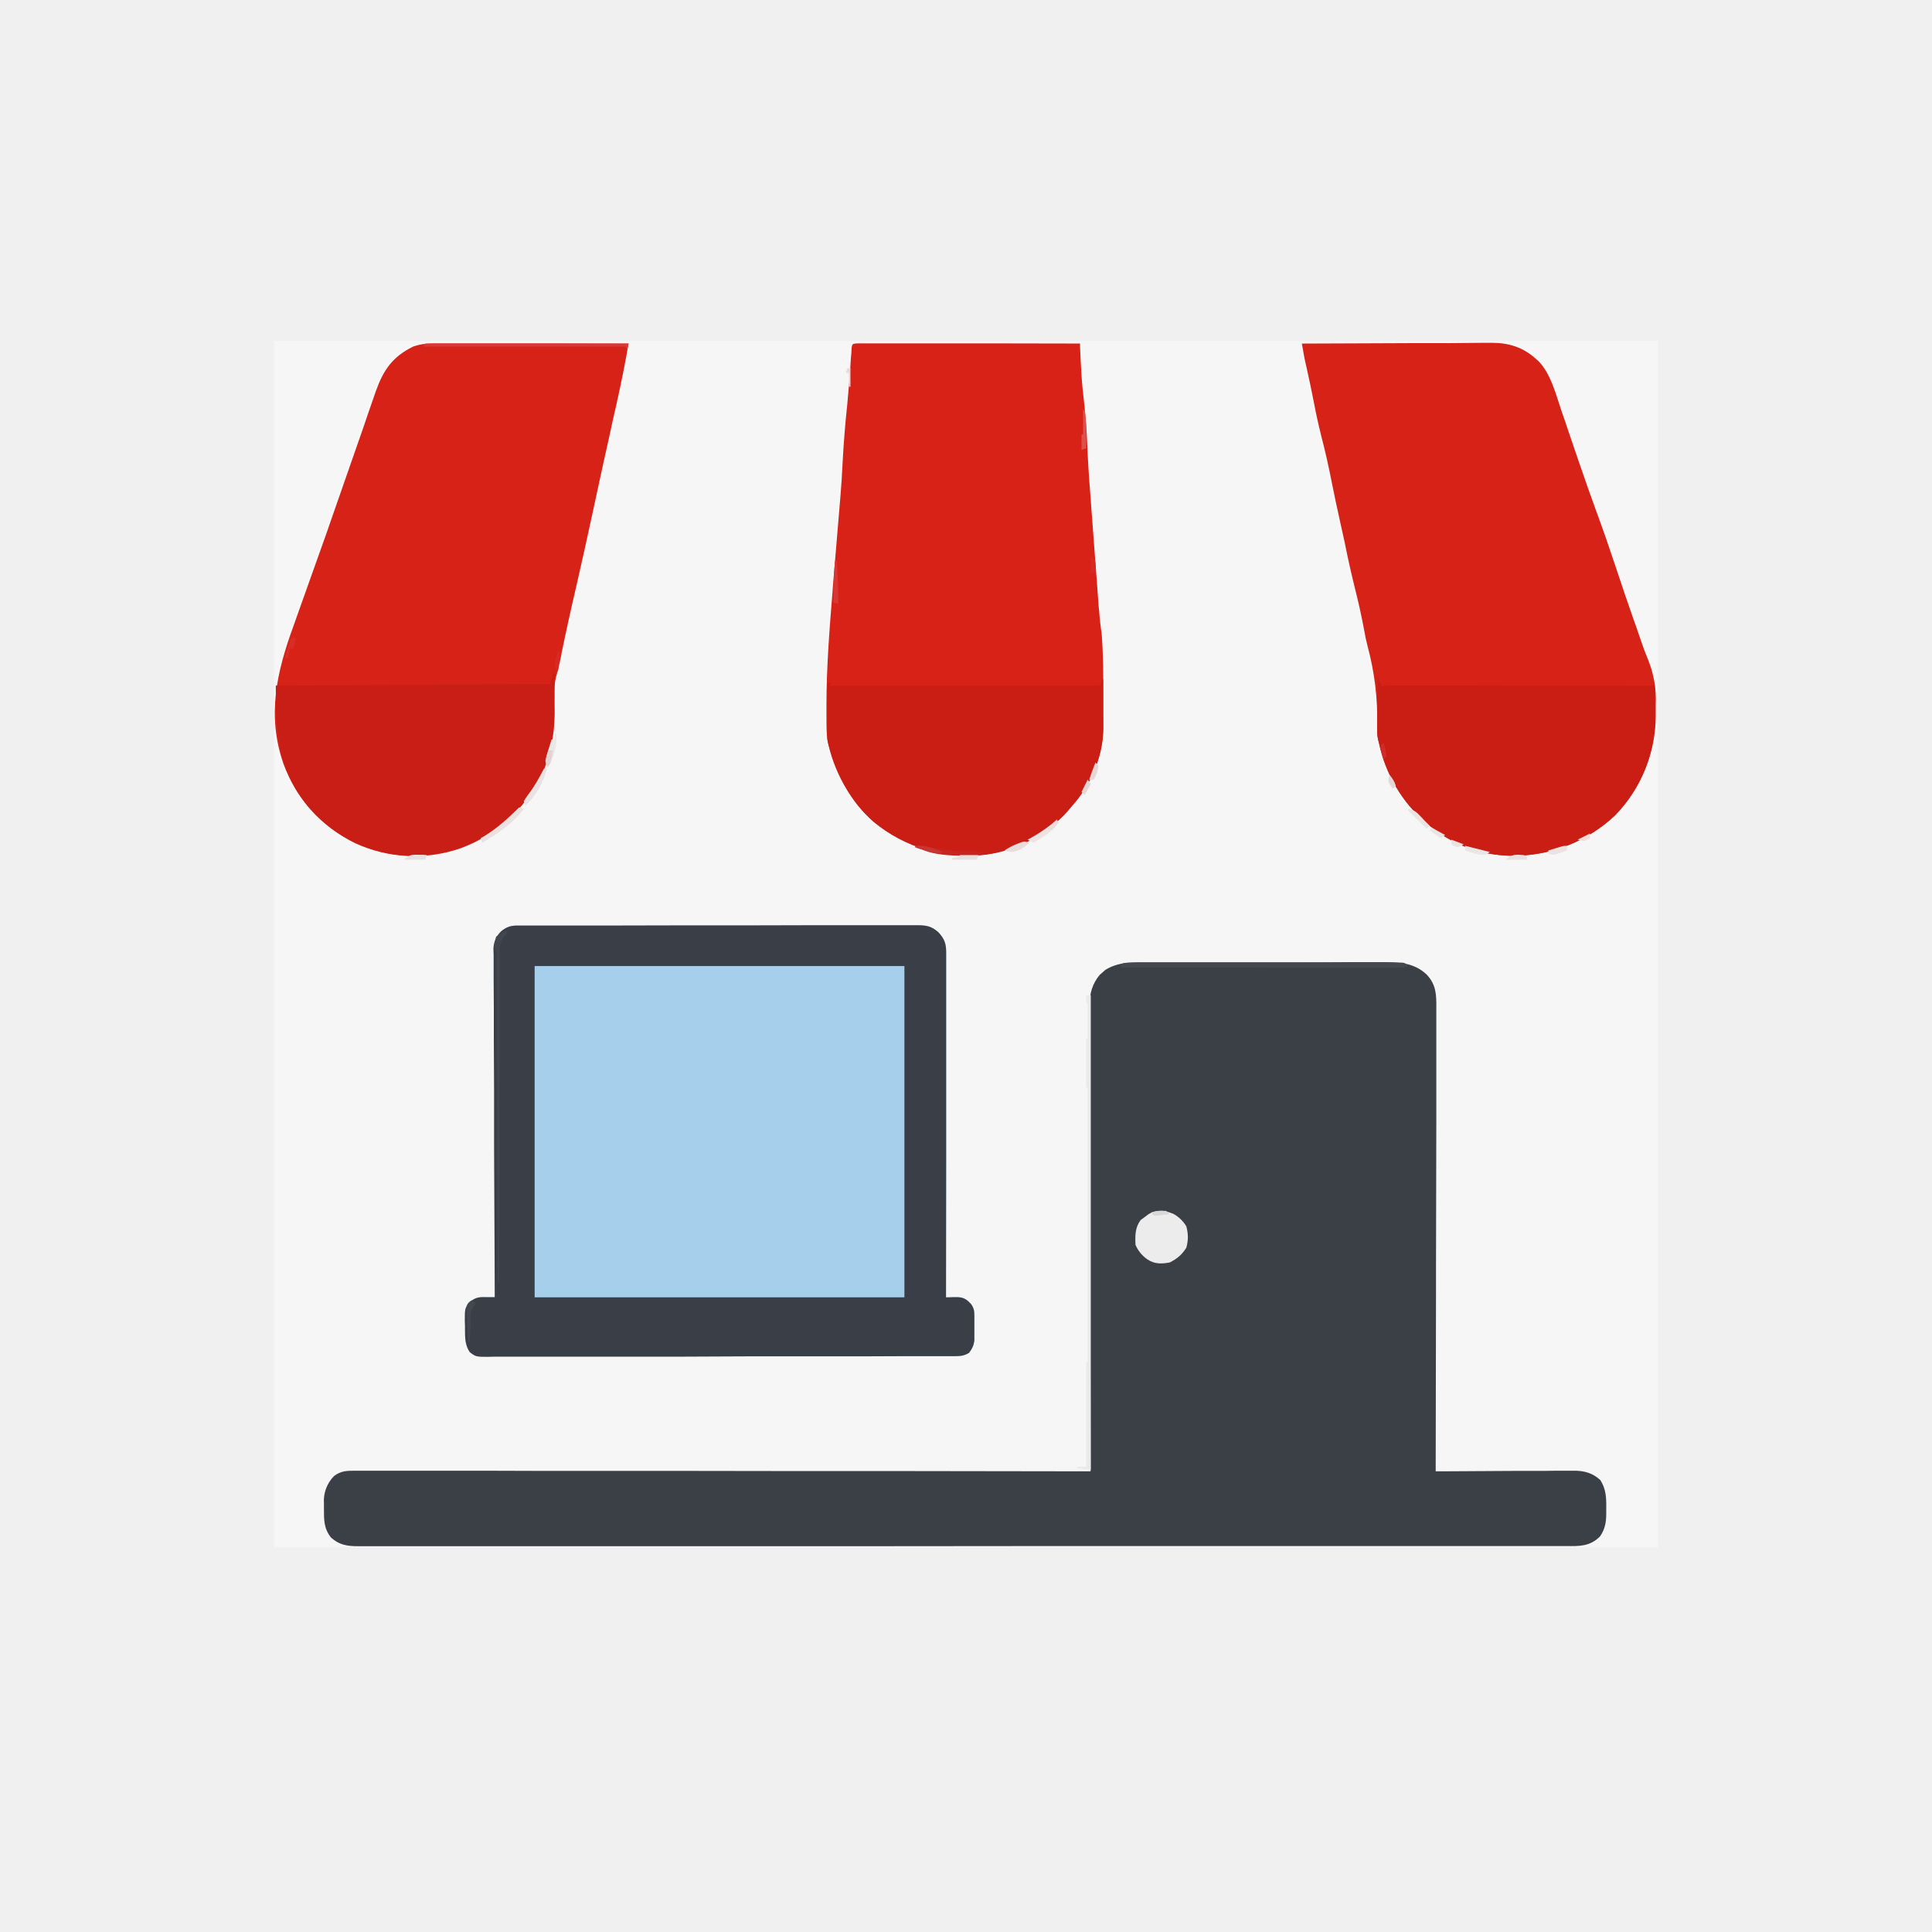
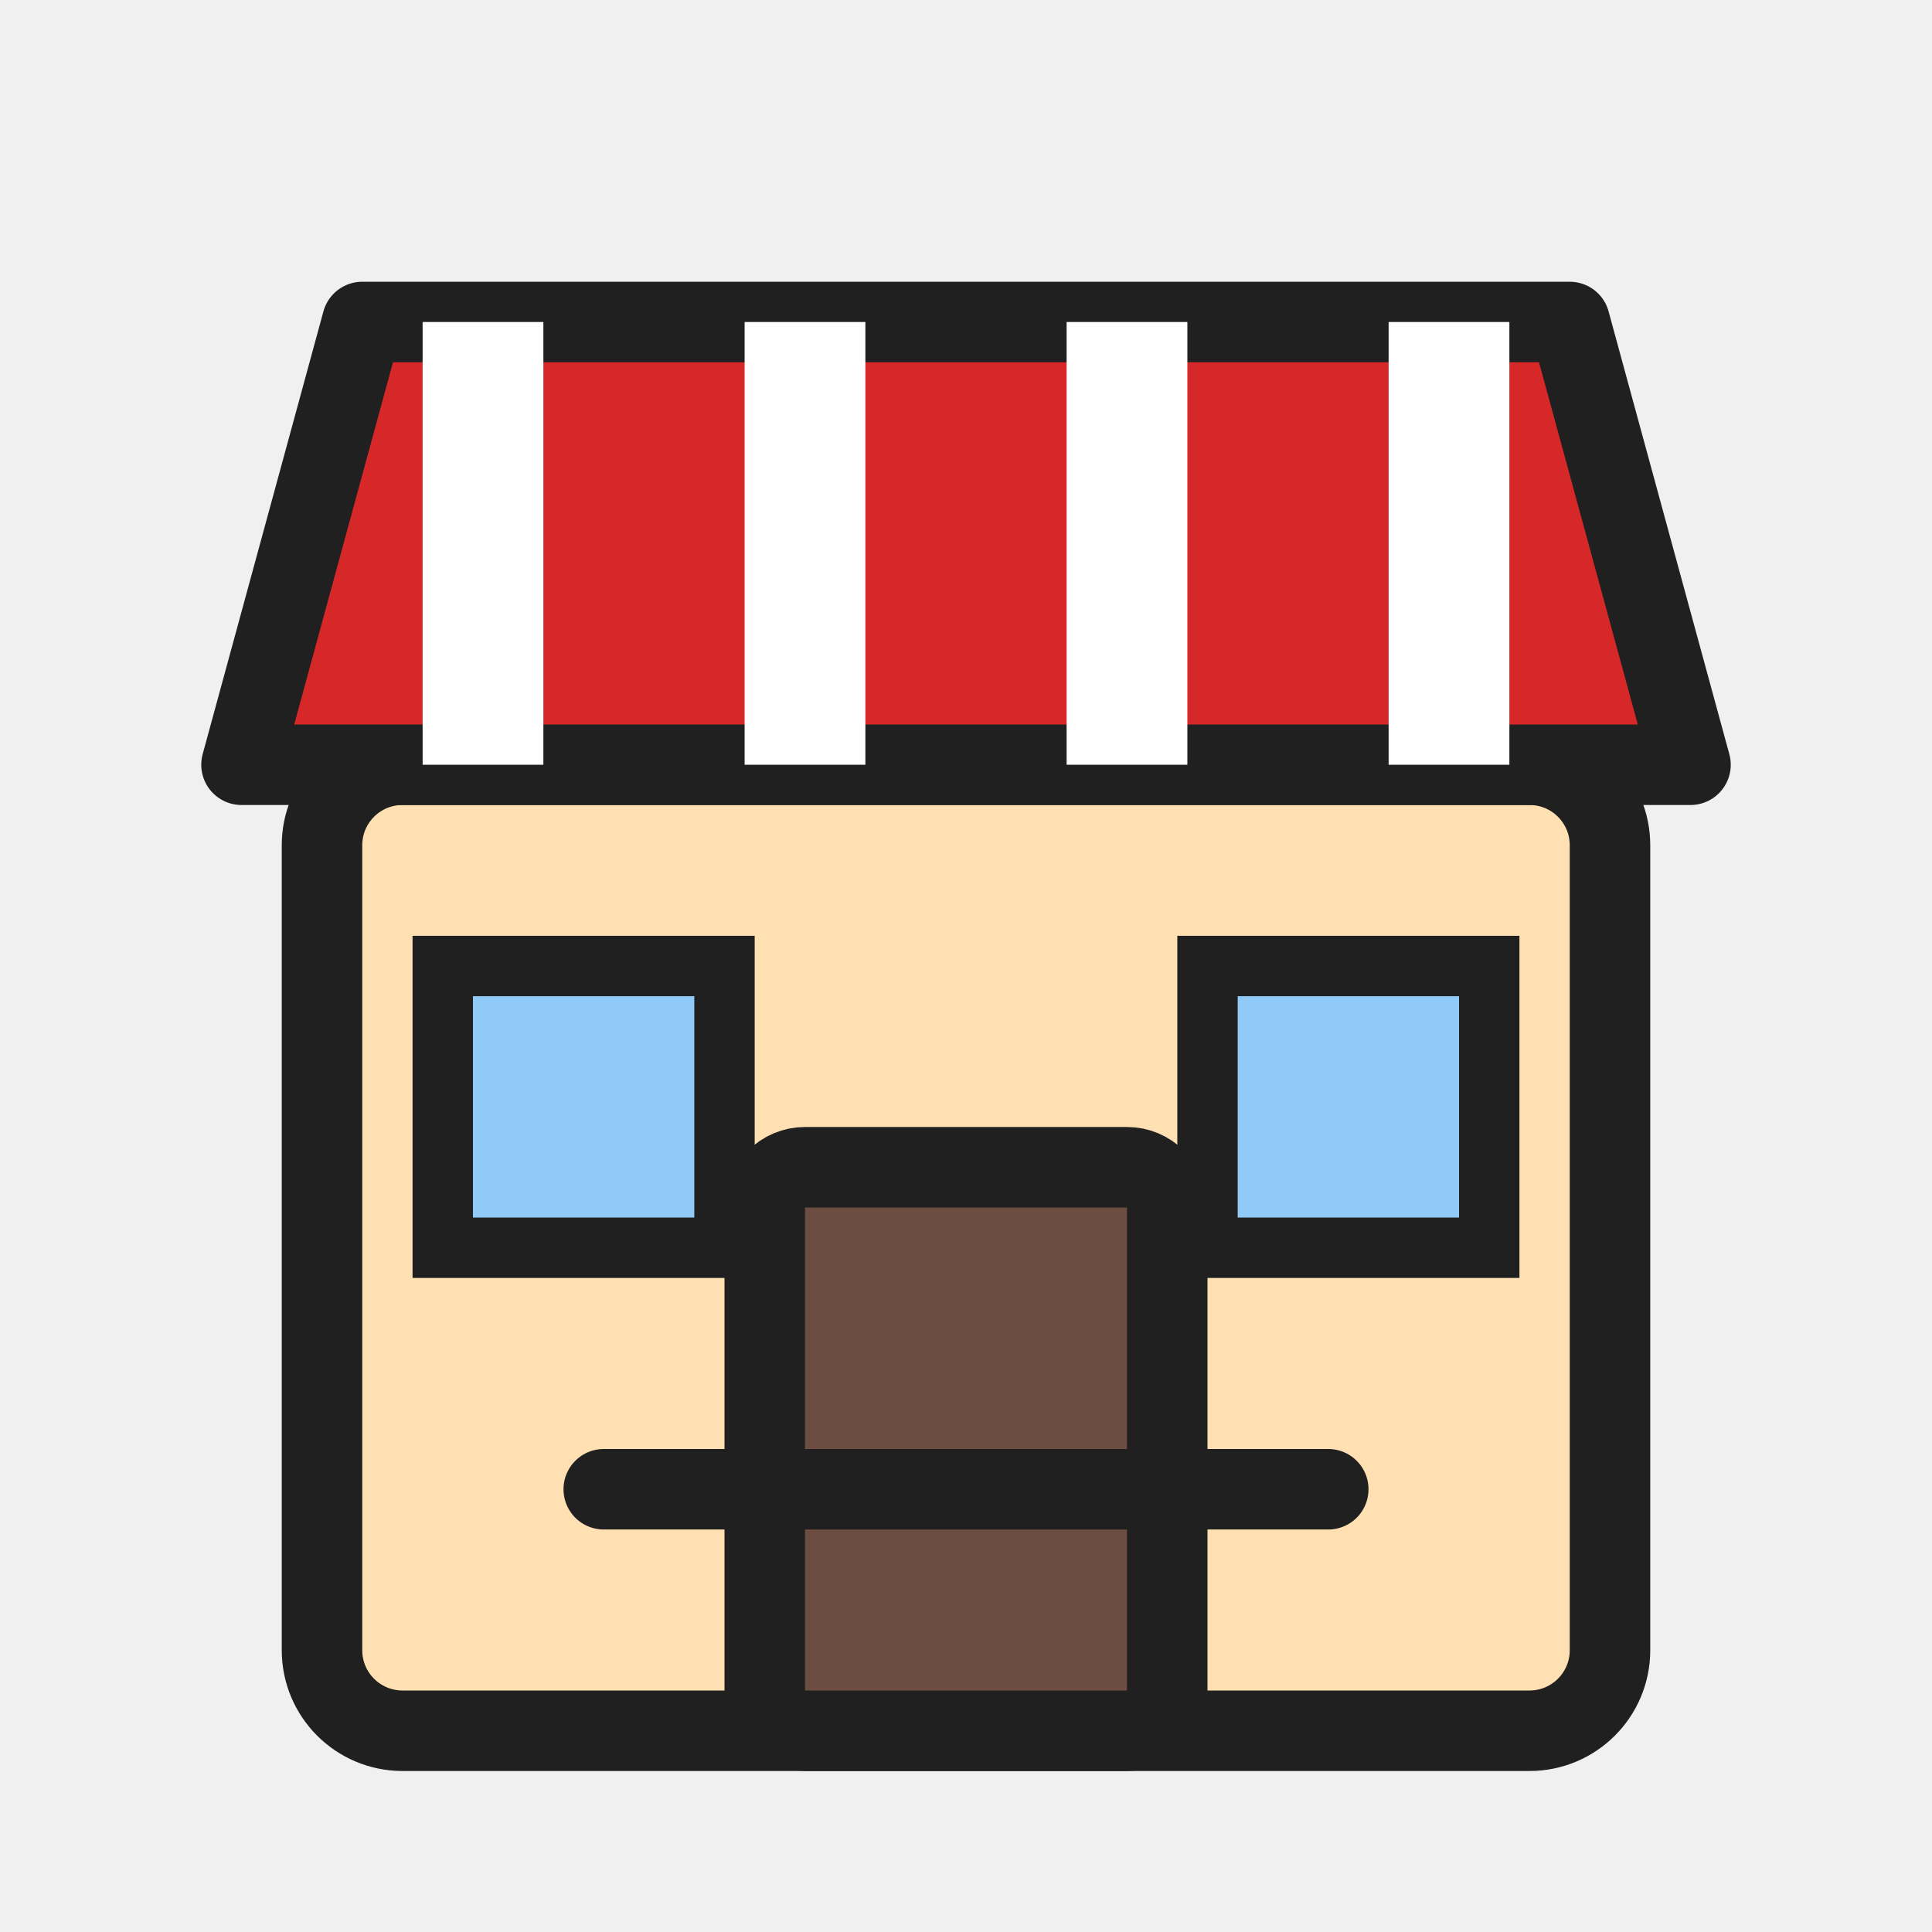
- <svg xmlns="http://www.w3.org/2000/svg" xml:space="preserve" style="fill-rule:evenodd;clip-rule:evenodd;stroke-linejoin:round;stroke-miterlimit:2" viewBox="0 0 1254 1254">
-   <path d="M0 0h1254v1254H0z" style="fill:#f6f6f6;fill-rule:nonzero" transform="matrix(.71626 0 0 .62442 177.806 221.386)" />
-   <path d="M0 0h115.5l15.2-.1H150c11 0 20.7.1 29.2 7.9 6.4 6.7 6.5 13.3 6.4 22.2v74.8l-.1 46.8-.1 45.4v16.8l-.2 116.6h3.7l33.9-.2 17.4-.1H257l6.4-.1h11.7c6.6 0 12 1.5 17 6.1 3.7 6 3.9 11.4 3.8 18.3v3.2c0 5.8-.7 10.1-4 15-6.6 6.6-13.2 6.4-22.1 6.3h-335l-113.6.1H-514c-7.2 0-12.3-.7-17.8-5.6-4.7-5.9-4.6-11.5-4.6-18.9v-3.1a23 23 0 0 1 6.6-18c4.3-3.2 8-3.4 13.2-3.4h82.4l32.5.1h85l70.6.1h70.6l136.7.2v-2l-.2-133.7v-45.2l-.1-46.4V74.5l-.1-19.7V27.6a27 27 0 0 1 6.3-19.4l1.8-1.6 1.9-1.7C-20.1-.7-10.3 0 0 0" style="fill:#3b3f46;fill-rule:nonzero" transform="translate(746.662 624.596)" />
-   <path d="M0 0h64.1l45-.1h44.2l40.4-.1h65.7c6 0 9.3.5 13.9 4.5 3.9 4.2 5.1 7.3 5.1 13v139.1l-.1 84.9h2l2.8-.1h2.7c4.2.1 6.4 1.8 9 4.8 1.8 2.8 1.9 4.5 1.9 7.7v15.8c-.5 3.3-1.4 5.1-3.4 7.8-3.2 2-5.7 2.2-9.5 2.2h-33.3l-25.5.1h-74l-46 .2H-15l-3.7.1c-8.1 0-8.1 0-12.1-3-3.6-5.4-3-10.8-3.1-17l-.1-3.2c0-7.7 0-7.7 2.2-11.5 4-3.5 6.1-4.2 11.4-4h5.8v-3.5l-.4-95.2v-35.7l-.2-34.5V53l-.1-18.3V19l-.1-2.8a16 16 0 0 1 5.1-12.6C-7 1-4.4 0 0 0" style="fill:#a6cfec;fill-rule:nonzero" transform="translate(335.723 600.743)" />
-   <path d="M0 0h77.4l49 .1-1 5.3-.5 3q-4 21.3-9 42.5l-1.4 6.6-5.2 23.5-6 27.7q-5.3 24.7-11 49.6-5 21.3-9.4 42.7l-.4 2.3-.9 4.2q-1 4.6-2.3 9-1.4 5.9-1.1 11.7v7.1a99 99 0 0 1-6.8 41.8l-1 2.1a95 95 0 0 1-53 48.5 92 92 0 0 1-68.3-3.2A94 94 0 0 1-97.6 273c-11-31.7-4.4-59.9 6.7-90.2l4.5-12.7 7.2-20.2 10.4-29.2.8-2.4 13.5-38.7 9-25.8 2.6-7.7 4.1-11.8 1.1-3.2c5-13.9 10.8-22.4 24.2-29C-9 .5-4.9 0 0 0" style="fill:#d72218;fill-rule:nonzero" transform="translate(281.613 222.88)" />
-   <path d="m0 0 51.5-.2 23.8-.1h20.9l23.3-.2h3.7c11.2 0 20.4 2.9 28.8 10.5l1.6 1.4c8.2 8.4 11.5 22.4 15.2 33.2l2 5.7 2 6 7 20.5.7 2a1377 1377 0 0 0 11.1 31.4q6 16.3 11.4 32.7 6.2 18.8 12.8 37.6l1 2.7 1.8 5.3 1.8 5.2q2 6 4.4 11.7a69 69 0 0 1 4.9 28.8v7a93 93 0 0 1-26.5 65.1 96 96 0 0 1-68.2 26.1A84 84 0 0 1 83 313l-2.5-2A94 94 0 0 1 50 259l-.5-1.7c-.7-3.2-.6-6.4-.6-9.7a182 182 0 0 0-6.2-51 115 115 0 0 1-2.3-10.8q-2.5-13.3-5.8-26.3a675 675 0 0 1-6.8-30.4l-3.2-14.5Q22 103 19.6 91q-3.1-16-7.2-31.8-2.6-10.4-4.6-21-2.2-11.3-4.7-22.4l-.8-3.5L1.6 9z" style="fill:#d72218;fill-rule:nonzero" transform="translate(845 223)" />
-   <path d="M0 0h89.8l54.8.1v2l.4 9 .2 3.2q.5 11.5 1.9 22.8 1.4 12.2 2 24.4.7 19 2.3 38l.5 7 1.1 14.7 1.4 18.7 1.1 14.5.5 6.9.7 9.6.3 2.8q.5 7.3 1.6 14.4c1.1 13.6 1.1 27.2 1.1 40.8V249a79 79 0 0 1-21.1 52.1l-1.7 2a87 87 0 0 1-53.4 28.7 96 96 0 0 1-73-21.4c-15.2-13-23.4-30.4-29-49.3l-.5-1.7c-1.3-6.8-.9-14.3-1-21.3v-3c0-25 2-49.8 4-74.6l.2-3 4.8-57.3q1-11.5 1.5-23 1-18.8 3-37.4Q-5 24.5-4.1 9.2l.3-3.2.1-2.8C-3.3.2-3 .2 0 0" style="fill:#d82218;fill-rule:nonzero" transform="translate(556.419 222.877)" />
-   <path d="M0 0h64.1l45-.1h44.2l40.4-.1h65.7c6 0 9.3.5 13.9 4.5 3.9 4.2 5.1 7.3 5.1 13v139.1l-.1 84.9h2l2.8-.1h2.7c4.2.1 6.4 1.8 9 4.8 1.8 2.8 1.9 4.5 1.9 7.7v15.8c-.5 3.3-1.4 5.1-3.4 7.8-3.2 2-5.7 2.2-9.5 2.2h-33.3l-25.5.1h-74l-46 .2H-15l-3.7.1c-8.1 0-8.1 0-12.1-3-3.6-5.4-3-10.8-3.1-17l-.1-3.2c0-7.7 0-7.7 2.2-11.5 4-3.5 6.1-4.2 11.4-4h5.8v-3.5l-.4-95.2v-35.7l-.2-34.5V53l-.1-18.3V19l-.1-2.8a16 16 0 0 1 5.1-12.6C-7 1-4.4 0 0 0m11.3 26.3v215h240v-215z" style="fill:#3a3e46;fill-rule:nonzero" transform="translate(335.723 600.743)" />
-   <path d="M0 0h1L.9 17.3V23c0 27.7-8.5 50-27.8 70a94 94 0 0 1-67.8 25.4 90 90 0 0 1-62.7-29.9C-178.6 64.2-180 40-180 8L-2 7z" style="fill:#c91e15;fill-rule:nonzero" transform="translate(359 437)" />
-   <path d="M0 0q1.8 3.4 3 7l1-1 6.7-.1h43.1L94 6h65.2l5 .1H175c3 .1 3 .1 5-1.1l.2 13.6.1 4.7a92 92 0 0 1-26.1 67A96 96 0 0 1 86 116.4 84 84 0 0 1 34 97l-2.5-2A94 94 0 0 1 1 43l-.5-2q-.7-3-.6-6V13.7z" style="fill:#ca1e15;fill-rule:nonzero" transform="translate(894 439)" />
-   <path d="M0 0h1v21.8l.1 8v2.5C1.1 50.5-7.8 69.6-20 83l-1.6 2a87 87 0 0 1-53.5 28.7 96 96 0 0 1-73-21.4A97 97 0 0 1-178 39l-.1-8.5V15l.1-13h2v2H-1z" style="fill:#ca1e15;fill-rule:nonzero" transform="translate(715 441)" />
-   <path d="M0 0a22 22 0 0 1 8.9 8.4c1.3 5 1.3 8.9 0 13.8-2.9 4.6-6 7.2-10.8 9.6-5.3 1-9.9 1.1-14.5-2a22 22 0 0 1-7.7-9.4c-.3-6-.3-11.3 3.3-16.1l2.7-2L-16 .7c5-3.3 10.6-3 16-.6" style="fill:#ececec;fill-rule:nonzero" transform="translate(761.125 787.625)" />
-   <path d="M0 0h100.9l25.6-.1h44.2c4.9 0 4.9 0 7.1 2.2-3 1.5-6 1.2-9.2 1.2H93.7l-33.3-.1H-8.2l-1-2C-6.2-.4-3.2 0 0 0" style="fill:#444850;fill-rule:nonzero" transform="translate(736.174 624.866)" />
-   <path d="M0 0h3v308l-9-1v-1h6v-68h1V60H0V28h1V5H0z" style="fill:#e9eaea;fill-rule:nonzero" transform="translate(705 646)" />
-   <path d="M0 0h132l-1 4-1-2H-1z" style="fill:#d73938;fill-rule:nonzero" transform="translate(276 223)" />
-   <path d="m0 0 2 1-2.5 2.4c-3.3 4-3.2 7.7-3.1 12.7v18.4l-.1 17.7v18.6l-.2 75L-4 228h-1v-3.4l-.3-81-.2-39.2-.1-34.2-.1-18V35l-.1-6.3v-11C-5.5 14-5.5 14-7 11c.1-3.4.1-3.4 1-7 2.5-1.9 2.5-1.9 5-3z" style="fill:#42464e;fill-rule:nonzero" transform="translate(328 604)" />
-   <path d="M0 0a32 32 0 0 1 13 2q10.2 1.3 20.5 1.6h3.4q4 .3 8.1.4c-4.3 2.9-8 2.4-13.1 2.4h-3C19.4 6.2 8.1 5.4 0 0" style="fill:#c7251f;fill-rule:nonzero" transform="translate(594 549)" />
-   <path d="m0 0 3 1c-7 9.5-17 16-27 22l-1-3 2-1.1C-14.3 13.6-7.2 7.2 0 0" style="fill:#eae0e0;fill-rule:nonzero" transform="translate(337 524)" />
-   <path d="M0 0h2a50 50 0 0 1-14 24l-1-3c1.2-2 1.2-2 3-4.5C-6 11.3-3 5.8 0 0" style="fill:#e8e2e2;fill-rule:nonzero" transform="translate(353 499)" />
-   <path d="M0 0h1q1.2 14 1 28l-3-1q-.2-13.5 1-27" style="fill:#d83632;fill-rule:nonzero" transform="translate(542 364)" />
-   <path d="M0 0h1c.8 8.4-1.4 14.5-5 22-1.1-1.5-1.1-1.5-2-4 .7-3.5.7-3.5 1.9-7.2l.6-2L-2 4h2z" style="fill:#e9e8e9;fill-rule:nonzero" transform="translate(360 476)" />
-   <path d="m0 0 1 2c-3 4-6 6.6-10.2 9.3l-3.3 2.1L-15 15l-4-2 2.4-1.3A92 92 0 0 0 0 0" style="fill:#ede3e3;fill-rule:nonzero" transform="translate(686 532)" />
-   <path d="M0 0a20 20 0 0 1-11 6c-3-.3-3-.3-5-1 2.7-1.8 5-3 8-4.2l2.6-1C-3-1-3-1 0 0m-17 6 3 1z" style="fill:#e9dddc;fill-rule:nonzero" transform="translate(668 547)" />
-   <path d="M0 0h1q1.2 8.4 1 17v8l-3 1V16h1z" style="fill:#dd504b;fill-rule:nonzero" transform="translate(703 266)" />
-   <path d="m0 0 3 2-1.5 1.7c-1.7 2.7-2 4.1-2 7.3l-.1 2.8v3l-.2 3L-1 27h-1l-.7-11.8-.2-3.4-.2-3.3-.1-3C-3 3-3 3-1.5 1.2z" style="fill:#444750;fill-rule:nonzero" transform="translate(306 844)" />
-   <path d="M0 0c3.5.6 5.1 1.8 7.6 4.4l1.7 1.8L11 8l3 3-2 2-6-6-1.7-1.6L0 1z" style="fill:#ebe4e4;fill-rule:nonzero" transform="translate(914 525)" />
-   <path d="m0 0 16 4c-3 2-3 2-6.3 1.8A66 66 0 0 1 0 3z" style="fill:#ebe6e6;fill-rule:nonzero" transform="translate(951 549)" />
-   <path d="M0 0h12l-1 3H-5V2l5-1z" style="fill:#e8e0df;fill-rule:nonzero" transform="translate(623 555)" />
-   <path d="M0 0v3l-4.3 1.6-2.4.8C-9 6-9 6-12 5V3l4.9-1.5 2.7-.8C-2 0-2 0 0 0" style="fill:#ebe2e1;fill-rule:nonzero" transform="translate(1017 549)" />
-   <path d="M0 0c6.7-.6 11.9 1.5 18 4-4 1.6-7.2.3-11.2-1L2.9 2 0 1z" style="fill:#c83634;fill-rule:nonzero" transform="translate(594 549)" />
-   <path d="M0 0h3c-.9 4.8-.9 4.8-2 7h-2l-1 6h-2l1.4-4.8.8-2.7z" style="fill:#d82c29;fill-rule:nonzero" transform="translate(189 414)" />
-   <path d="m0 0 2 2a24 24 0 0 1-3 9h-3q1.8-5.6 4-11" style="fill:#e6d6d7;fill-rule:nonzero" transform="translate(711 495)" />
-   <path d="M0 0h3l2.3.2-1 3h-14C-5.5 0-5-.2 0 0" style="fill:#e8e0e0;fill-rule:nonzero" transform="translate(271.75 554.812)" />
-   <path d="m0 0 2 1v2h-14C-7-.7-5.9-.4 0 0" style="fill:#e7e1e0;fill-rule:nonzero" transform="translate(989 555)" />
-   <path d="M0 0h3l-.9 4.4-.5 2.4C1 9 1 9-1 11c-1.6-4-.3-7 1-11" style="fill:#e3d3d3;fill-rule:nonzero" transform="translate(356 487)" />
-   <path d="m0 0 2 2-4.9.6-2.7.4H-8l-2-2A24 24 0 0 1 0 0" style="fill:#d7d8d9;fill-rule:nonzero" transform="translate(757 786)" />
-   <path d="m0 0 9 5-3 2-7-5z" style="fill:#ece3e3;fill-rule:nonzero" transform="translate(929 537)" />
-   <path d="m0 0 2 3-4 7-2-2z" style="fill:#e5d5d5;fill-rule:nonzero" transform="translate(706 506)" />
-   <path d="M0 0c3 3 3 3 3.2 6.7L3 10l-3 1z" style="fill:#d82a22;fill-rule:nonzero" transform="translate(708 361)" />
-   <path d="M0 0q1.5 4.4 2 9l-2 2-1.1-4.4-.7-2.4L-2 2z" style="fill:#d02b27;fill-rule:nonzero" transform="translate(898 482)" />
-   <path d="M0 0c1.9 2.4 3 4 4 7L2 9C-1 4.6-1 4.6-.7 1.7z" style="fill:#e5d7d7;fill-rule:nonzero" transform="translate(902 503)" />
-   <path d="M0 0h1c0 4.5.1 8.6-1 13-1.4-2.3-2-3.6-1.8-6.4l.7-2.3.6-2.5z" style="fill:#d72a26;fill-rule:nonzero" transform="translate(362 423)" />
-   <path d="m0 0 8 3C6.3 4.1 6.3 4.1 4 5c-2.2-.9-2.2-.9-4-2z" style="fill:#ebe3e3;fill-rule:nonzero" transform="translate(942 545)" />
-   <path d="M0 0v3c-1.7 1-1.7 1-4 2l-4-1z" style="fill:#f4dcdb;fill-rule:nonzero" transform="translate(1032 541)" />
-   <path d="m0 0 1 2-4 5-3-1z" style="fill:#ebdbdb;fill-rule:nonzero" transform="translate(686 532)" />
-   <path d="M0 0h2v12H1V3h-2z" style="fill:#edd7d7;fill-rule:nonzero" transform="translate(550 239)" />
+ <svg xmlns="http://www.w3.org/2000/svg" viewBox="0 0 48 48" width="48" height="48" role="img" aria-label="Store icon">
+   <rect x="8" y="19" width="32" height="24" rx="2" fill="#FFE0B2" stroke="#202020" stroke-width="2" />
+   <path d="M9 8h30l3 11H6z" fill="#D62828" stroke="#202020" stroke-width="2" stroke-linejoin="round" />
+   <path d="M12 8v11M20 8v11M28 8v11M36 8v11" stroke="#FFFFFF" stroke-width="3" />
+   <rect x="19" y="29" width="10" height="14" rx="1" fill="#6D4C41" stroke="#202020" stroke-width="2" />
+   <rect x="11" y="24" width="7" height="7" fill="#90CAF9" stroke="#202020" stroke-width="1.5" />
+   <rect x="30" y="24" width="7" height="7" fill="#90CAF9" stroke="#202020" stroke-width="1.5" />
+   <path d="M15 37h18" stroke="#202020" stroke-width="2" stroke-linecap="round" />
</svg>
